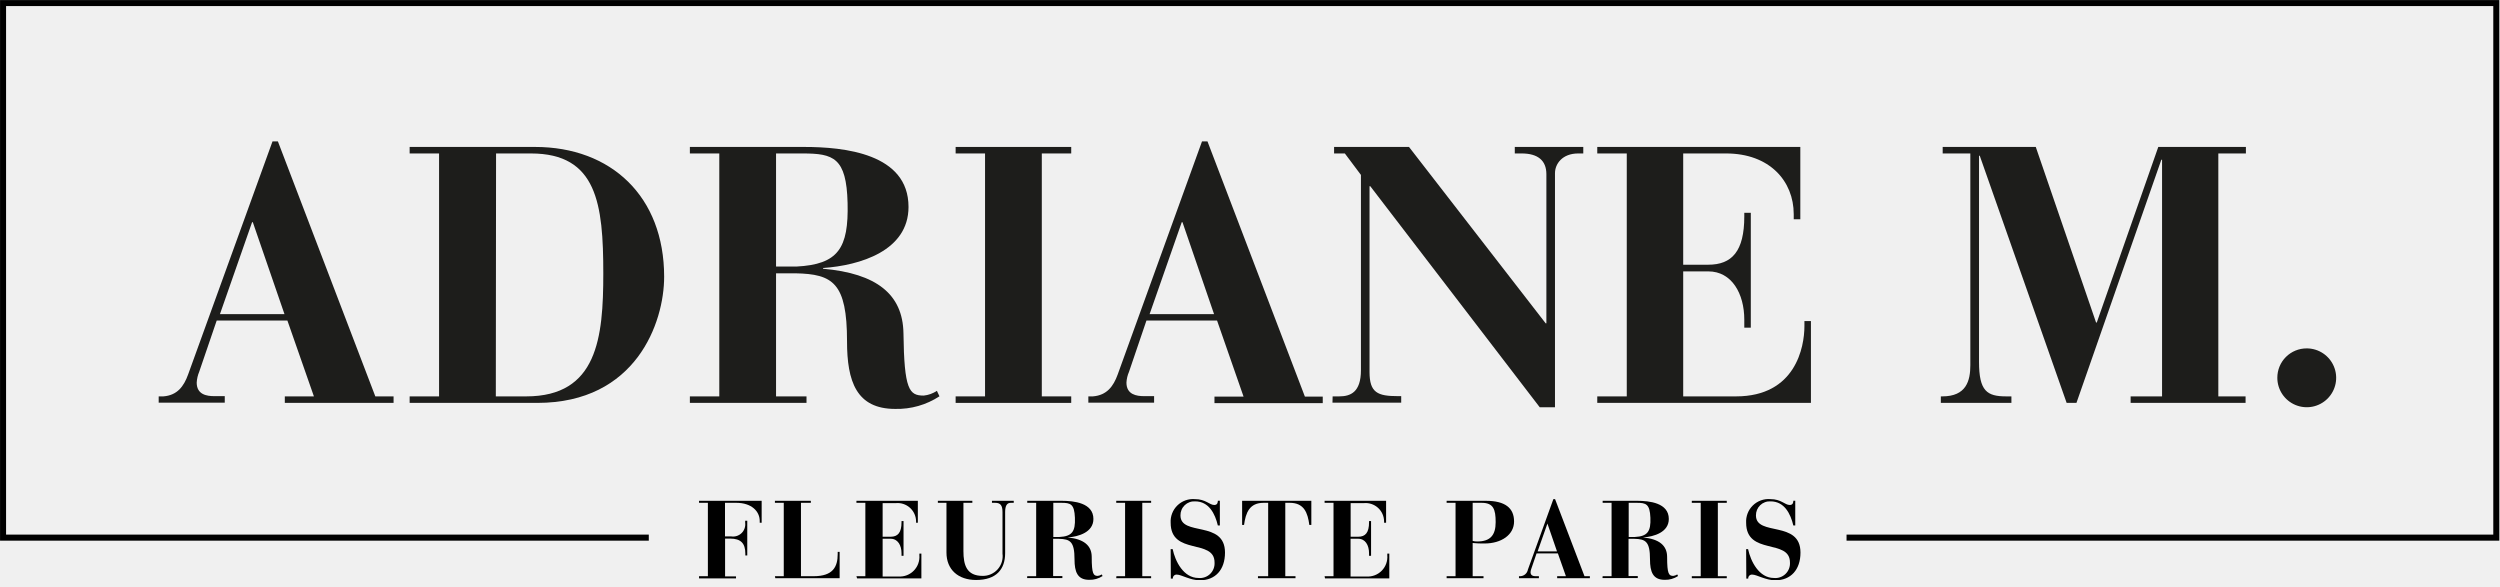
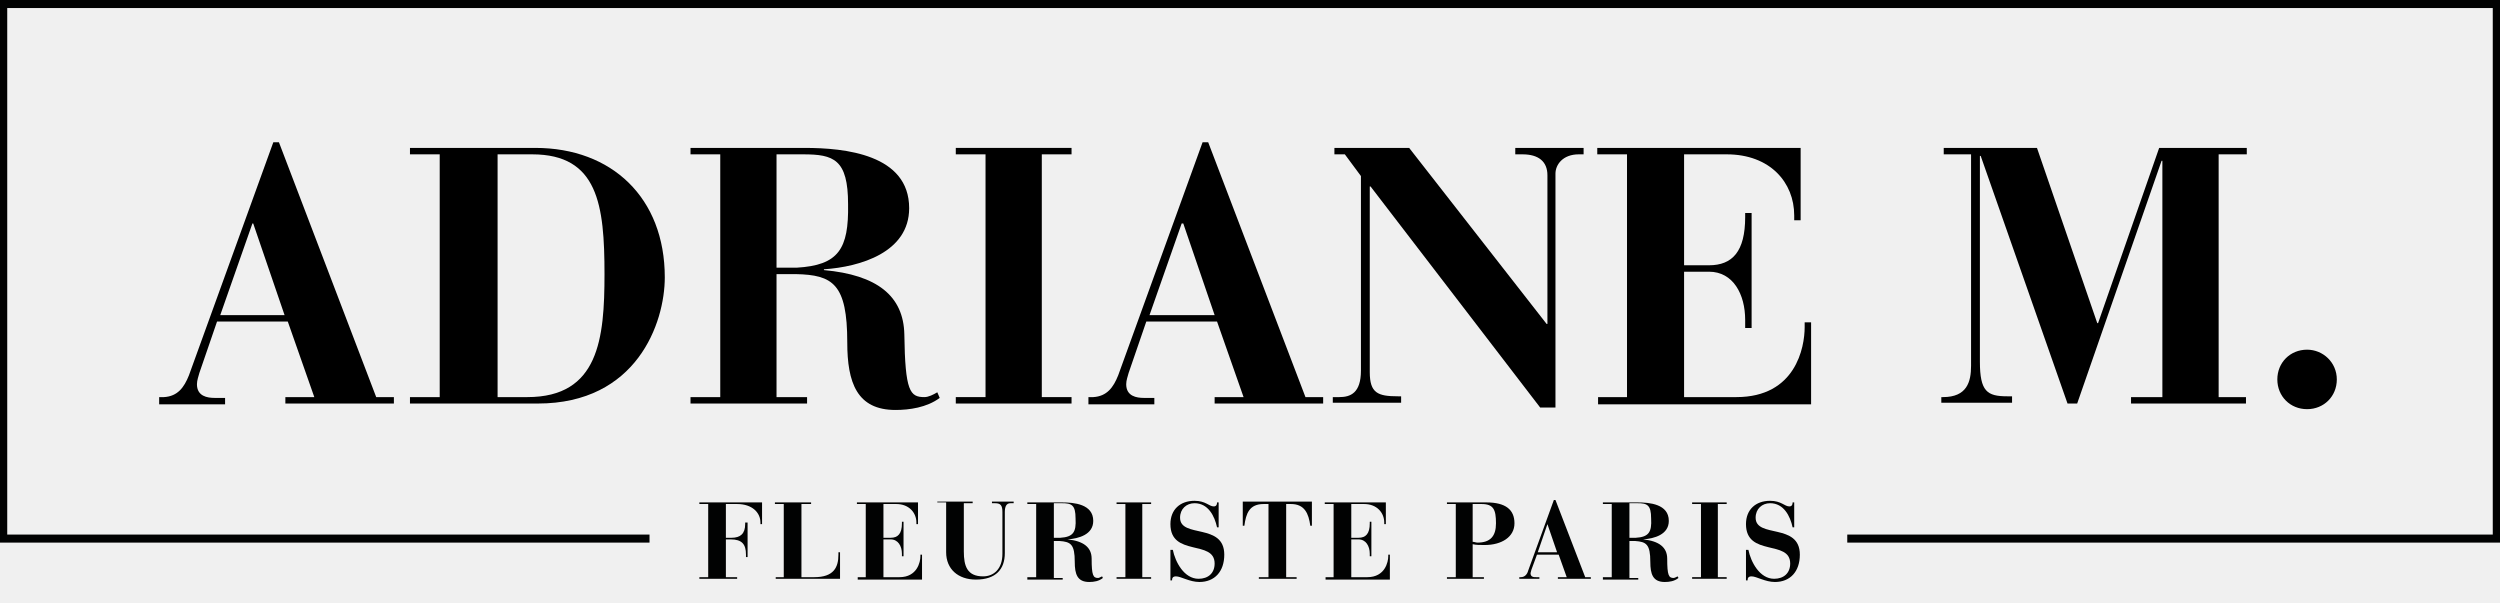
- <svg xmlns="http://www.w3.org/2000/svg" width="311" height="73" viewBox="0 0 311 73" fill="none">
-   <g clip-path="url(#clip0_96_129)">
-     <path d="M80.71 66.88H0.38V0.38H310.54V66.88H229.71" stroke="black" stroke-width="0.75" />
-     <path d="M86.96 71.68H88.06V62.55H86.96V62.3H94.75V65.03H94.51V64.81C94.51 63.62 93.51 62.55 91.58 62.55H90.19V66.73H90.96C91.193 66.766 91.432 66.748 91.656 66.675C91.881 66.603 92.086 66.48 92.255 66.315C92.424 66.15 92.552 65.948 92.629 65.725C92.707 65.502 92.731 65.264 92.7 65.03V64.78H92.96V69.1H92.72V68.87C92.72 67.6 92.17 67 90.83 67H90.2V71.7H91.56V71.95H86.96V71.68Z" fill="black" />
-     <path d="M96.4 71.68H97.5V62.55H96.4V62.3H100.87V62.55H99.64V71.68H101.21C103.63 71.68 104.21 70.51 104.21 68.92V68.65H104.45V71.93H96.45L96.4 71.68Z" fill="black" />
-     <path d="M106.54 71.68H107.65V62.55H106.54V62.3H114.18V65.03H113.96V64.87C113.959 64.548 113.891 64.231 113.759 63.937C113.627 63.643 113.436 63.381 113.196 63.166C112.957 62.951 112.675 62.789 112.369 62.69C112.063 62.59 111.74 62.556 111.42 62.59H109.8V66.77H110.8C111.68 66.77 112.15 66.27 112.15 64.97V64.82H112.4V69.14H112.15V68.83C112.15 67.83 111.68 67.02 110.8 67.02H109.8V71.72H111.8C112.148 71.738 112.497 71.682 112.821 71.555C113.146 71.427 113.44 71.232 113.683 70.982C113.927 70.732 114.114 70.433 114.232 70.105C114.351 69.777 114.398 69.428 114.37 69.08V68.87H114.62V71.95H106.62L106.54 71.68Z" fill="black" />
-     <path d="M116.67 62.3H120.96V62.55H119.85V68.55C119.85 70.3 120.25 71.64 122.24 71.64C122.592 71.646 122.942 71.576 123.264 71.434C123.587 71.293 123.875 71.084 124.11 70.821C124.344 70.558 124.519 70.248 124.623 69.911C124.726 69.574 124.756 69.219 124.71 68.87V63.7C124.71 62.91 124.49 62.55 123.8 62.55H123.4V62.3H126.11V62.55H125.75C125.26 62.55 125.04 62.91 125.04 63.7V68.81C125.04 70.81 123.95 72.15 121.43 72.15C119.2 72.15 117.74 70.86 117.74 68.74V62.55H116.67V62.3Z" fill="black" />
-     <path d="M127.79 71.68H128.9V62.55H127.79V62.3H132.08C133.58 62.3 136.02 62.55 136.02 64.56C136.02 66.21 134.19 66.76 132.81 66.86C134.81 67.04 135.81 67.86 135.81 69.28C135.81 71.43 136.03 71.64 136.57 71.64C136.745 71.619 136.913 71.557 137.06 71.46L137.16 71.66C136.665 71.985 136.082 72.149 135.49 72.13C134.03 72.13 133.67 71.13 133.67 69.59C133.67 67.38 133.14 67.06 131.73 67.03H131.01V71.66H132.16V71.91H127.77L127.79 71.68ZM131.03 66.8H131.79C133.37 66.72 133.79 66.12 133.72 64.41C133.65 62.7 133.19 62.55 132.03 62.55H131.03V66.8Z" fill="black" />
-     <path d="M138.88 71.68H139.96V62.55H138.86V62.3H143.2V62.55H142.1V71.68H143.2V71.93H138.86L138.88 71.68Z" fill="black" />
-     <path d="M145.63 68.31H145.88C146.2 69.85 147.24 71.9 149.09 71.9C149.353 71.927 149.619 71.896 149.869 71.809C150.119 71.723 150.347 71.583 150.538 71.399C150.728 71.215 150.876 70.992 150.972 70.745C151.067 70.499 151.107 70.234 151.09 69.97C151.09 66.97 145.63 69.14 145.63 65.03C145.607 64.633 145.67 64.235 145.814 63.864C145.957 63.493 146.179 63.157 146.463 62.879C146.747 62.601 147.087 62.386 147.461 62.25C147.835 62.114 148.233 62.059 148.63 62.09C150.01 62.09 150.45 62.82 151.06 62.82C151.47 62.82 151.5 62.47 151.5 62.29H151.75V65.37H151.5C151.16 63.92 150.39 62.37 148.67 62.37C148.433 62.356 148.196 62.391 147.974 62.474C147.751 62.556 147.548 62.683 147.378 62.847C147.207 63.012 147.072 63.209 146.981 63.428C146.89 63.648 146.845 63.883 146.85 64.12C146.85 66.76 152.39 64.68 152.39 68.74C152.39 70.88 151.19 72.19 149.26 72.19C148.07 72.19 146.95 71.48 146.4 71.48C146.333 71.474 146.265 71.483 146.202 71.505C146.138 71.528 146.081 71.565 146.033 71.613C145.985 71.66 145.948 71.718 145.925 71.782C145.903 71.845 145.894 71.913 145.9 71.98H145.65L145.63 68.31Z" fill="black" />
-     <path d="M156.49 71.68H157.76V62.55H157.2C155.42 62.55 154.97 63.79 154.76 65.3H154.52V62.3H163.13V65.3H162.88C162.68 63.79 162.23 62.55 160.45 62.55H159.89V71.68H161.16V71.93H156.49V71.68Z" fill="black" />
-     <path d="M164.78 71.68H165.89V62.55H164.78V62.3H172.43V65.03H172.18V64.87C172.179 64.548 172.11 64.231 171.979 63.937C171.847 63.643 171.656 63.381 171.416 63.166C171.177 62.951 170.895 62.789 170.589 62.69C170.283 62.59 169.96 62.556 169.64 62.59H168.02V66.77H168.96C169.85 66.77 170.31 66.27 170.31 64.97V64.82H170.56V69.14H170.31V68.83C170.31 67.83 169.85 67.02 168.96 67.02H168.01V71.72H170.01C170.359 71.74 170.708 71.684 171.033 71.558C171.359 71.431 171.653 71.236 171.897 70.986C172.141 70.736 172.328 70.436 172.445 70.107C172.563 69.778 172.609 69.428 172.58 69.08V68.87H172.83V71.95H164.83L164.78 71.68Z" fill="black" />
-     <path d="M179.96 71.68H181.07V62.55H179.96V62.3H184.84C187.23 62.3 188.35 63.19 188.35 64.87C188.35 66.55 186.74 67.61 184.68 67.61C184.186 67.619 183.692 67.599 183.2 67.55V71.68H184.55V71.93H179.96V71.68ZM183.2 67.29C183.386 67.34 183.578 67.363 183.77 67.36C185.4 67.36 186.06 66.57 186.06 64.96C186.06 63.35 185.78 62.55 184.31 62.55H183.2V67.29Z" fill="black" />
-     <path d="M188.96 71.68H189.14C189.365 71.668 189.579 71.58 189.747 71.431C189.916 71.283 190.03 71.081 190.07 70.86L193.24 62.09H193.45L197.11 71.68H197.78V71.93H193.71V71.68H194.8L193.8 68.84H191.15L190.49 70.77C190.437 70.901 190.406 71.039 190.4 71.18C190.4 71.63 190.78 71.68 191.05 71.68H191.44V71.93H188.96V71.68ZM193.69 68.59L192.5 65.13L191.28 68.59H193.69Z" fill="black" />
-     <path d="M199.37 71.68H200.48V62.55H199.37V62.3H203.67C205.17 62.3 207.6 62.55 207.6 64.56C207.6 66.21 205.77 66.76 204.39 66.86C206.39 67.04 207.39 67.86 207.39 69.28C207.39 71.43 207.61 71.64 208.16 71.64C208.335 71.619 208.503 71.557 208.65 71.46L208.75 71.66C208.255 71.985 207.672 72.149 207.08 72.13C205.62 72.13 205.26 71.13 205.26 69.59C205.26 67.38 204.73 67.06 203.32 67.03H202.59V71.66H203.74V71.91H199.35L199.37 71.68ZM202.61 66.8H203.38C204.95 66.72 205.38 66.12 205.31 64.41C205.24 62.7 204.77 62.55 203.61 62.55H202.61V66.8Z" fill="black" />
-     <path d="M210.46 71.68H211.57V62.55H210.46V62.3H214.81V62.55H213.7V71.68H214.81V71.93H210.46V71.68Z" fill="black" />
-     <path d="M217.22 68.31H217.46C217.79 69.85 218.83 71.9 220.67 71.9C220.933 71.927 221.199 71.896 221.449 71.809C221.699 71.723 221.927 71.583 222.118 71.399C222.308 71.215 222.456 70.992 222.552 70.745C222.647 70.499 222.687 70.234 222.67 69.97C222.67 66.97 217.22 69.14 217.22 65.03C217.198 64.633 217.26 64.235 217.404 63.864C217.547 63.493 217.769 63.157 218.053 62.879C218.337 62.601 218.677 62.386 219.051 62.25C219.425 62.114 219.823 62.059 220.22 62.09C221.6 62.09 222.03 62.82 222.65 62.82C223.06 62.82 223.09 62.47 223.09 62.29H223.33V65.37H223.09C222.75 63.92 221.98 62.37 220.26 62.37C220.023 62.356 219.786 62.391 219.564 62.474C219.342 62.556 219.139 62.683 218.968 62.847C218.797 63.012 218.662 63.209 218.571 63.428C218.48 63.648 218.436 63.883 218.44 64.12C218.44 66.76 223.98 64.68 223.98 68.74C223.98 70.88 222.77 72.19 220.85 72.19C219.66 72.19 218.53 71.48 217.99 71.48C217.922 71.472 217.853 71.48 217.789 71.502C217.724 71.524 217.665 71.561 217.616 71.609C217.567 71.656 217.53 71.715 217.506 71.779C217.483 71.843 217.474 71.912 217.48 71.98H217.24L217.22 68.31Z" fill="black" />
-     <path d="M19.74 49.31H20.33C22.05 49.17 22.86 48.08 23.4 46.59L33.9 17.59H34.57L46.69 49.31H48.96V50.12H35.43V49.31H39.05L35.75 39.87H26.96L24.78 46.25C24.6 46.679 24.495 47.136 24.47 47.6C24.47 49.09 25.73 49.28 26.64 49.28H27.96V50.09H19.74V49.31ZM35.39 39.08L31.45 27.64H31.36L27.36 39.08H35.39Z" fill="#1D1D1B" />
-     <path d="M50.96 49.31H54.62V19.09H50.96V18.28H66.56C76.02 18.28 82.62 24.43 82.62 34.43C82.62 40.12 79.14 50.12 66.84 50.12H50.96V49.31ZM61.68 49.31H65.46C74.33 49.31 75.05 41.98 75.05 34.02C75.05 25.38 74.28 19.09 66.05 19.09H61.71L61.68 49.31Z" fill="#1D1D1B" />
-     <path d="M85.82 49.31H89.48V19.09H85.82V18.28H100.02C105.02 18.28 113.02 19.09 113.02 25.74C113.02 31.22 106.96 33.02 102.39 33.34V33.43C109.04 34.02 112.3 36.6 112.39 41.43C112.48 48.53 113.11 49.21 114.92 49.21C115.503 49.148 116.062 48.945 116.55 48.62L116.87 49.3C115.238 50.369 113.32 50.916 111.37 50.87C106.53 50.87 105.37 47.44 105.37 42.46C105.37 35.18 103.61 34.09 98.95 34H96.54V49.31H100.33V50.12H85.82V49.31ZM96.54 33.16H99.07C104.27 32.89 105.58 30.9 105.44 25.25C105.3 19.6 103.68 19.09 99.84 19.09H96.54V33.16Z" fill="#1D1D1B" />
-     <path d="M118.88 49.31H122.54V19.09H118.88V18.28H133.26V19.09H129.6V49.31H133.26V50.12H118.88V49.31Z" fill="#1D1D1B" />
-     <path d="M135.39 49.31H135.96C137.68 49.17 138.5 48.08 139.04 46.59L149.53 17.59H150.21L162.33 49.34H164.55V50.15H151.08V49.34H154.7L151.4 39.87H142.62L140.45 46.25C140.262 46.677 140.154 47.134 140.13 47.6C140.13 49.09 141.4 49.28 142.3 49.28H143.57V50.09H135.39V49.31ZM151.03 39.08L147.1 27.64H147.01L143.01 39.08H151.03Z" fill="#1D1D1B" />
-     <path d="M165.78 49.31H166.59C167.99 49.31 169.3 48.81 169.3 46.05V21.76L167.3 19.09H165.96V18.28H175.28L192.28 40.22H192.37V21.67C192.37 19.95 191.29 19.09 189.3 19.09H188.44V18.28H196.96V19.09H196.33C194.33 19.09 193.44 20.41 193.44 21.54V50.66H191.54L170.46 23.16H170.37V46.28C170.37 48.85 171.37 49.28 173.9 49.28H174.31V50.09H165.76L165.78 49.31Z" fill="#1D1D1B" />
-     <path d="M198.7 49.31H202.37V19.09H198.7V18.28H223.96V27.28H223.14V26.65C223.14 22.53 220.14 19.09 214.73 19.09H209.39V32.93H212.51C215.45 32.93 216.99 31.26 216.99 26.93V26.47H217.8V40.76H216.99V39.76C216.99 36.55 215.45 33.76 212.51 33.76H209.39V49.31H215.96C223.38 49.31 224.47 43.16 224.47 40.58V39.94H225.28V50.12H198.7V49.31Z" fill="#1D1D1B" />
-     <path d="M241.44 49.31H241.62C244.62 49.31 245.11 47.36 245.11 45.42V19.09H241.67V18.28H253.25L260.75 40.12H260.84L268.49 18.28H279.39V19.09H275.96V49.31H279.35V50.12H265.05V49.31H268.96V19.87H268.87L258.31 50.12H257.09L246.28 19.37H246.19V45.01C246.19 48.67 247.19 49.31 249.58 49.31H250.22V50.12H241.44V49.31Z" fill="#1D1D1B" />
-     <path d="M286.96 43.34C287.684 43.34 288.391 43.555 288.993 43.957C289.595 44.359 290.064 44.931 290.341 45.599C290.618 46.268 290.691 47.004 290.55 47.714C290.408 48.424 290.06 49.076 289.548 49.588C289.036 50.1 288.384 50.448 287.674 50.59C286.964 50.731 286.228 50.658 285.559 50.381C284.891 50.104 284.319 49.635 283.917 49.033C283.515 48.431 283.3 47.724 283.3 47C283.297 46.519 283.39 46.041 283.573 45.596C283.756 45.151 284.026 44.746 284.366 44.406C284.706 44.066 285.111 43.796 285.556 43.613C286.001 43.43 286.479 43.337 286.96 43.34V43.34Z" fill="#1D1D1B" />
+ <svg xmlns="http://www.w3.org/2000/svg" version="1.1" id="Calque_1" x="0px" y="0px" viewBox="0 0 311 75" style="enable-background:new 0 0 311 75;" xml:space="preserve">
+   <style type="text/css">
+ 	.st0{fill:none;stroke:#010202;}
+ 	.st1{fill:#010202;}
+ </style>
+   <polyline class="st0" points="80.8,67 0.4,67 0.4,0.5 310.6,0.5 310.6,67 229.8,67 " />
+   <g>
+     <path class="st1" d="M87,71.8h1.1v-9.1H87v-0.2h7.8v2.7h-0.2v-0.2c0-1.2-1-2.3-2.9-2.3h-1.4v4.2H91c1.1,0,1.7-0.5,1.7-1.7v-0.2H93   v4.3h-0.2V69c0-1.3-0.5-1.9-1.9-1.9h-0.6v4.7h1.4v0.2H87V71.8z" />
+     <path class="st1" d="M96.4,71.8h1.1v-9.1h-1.1v-0.2h4.5v0.2h-1.2v9.1h1.6c2.4,0,3-1.2,3-2.8v-0.3h0.2v3.3h-8V71.8z" />
+     <path class="st1" d="M106.6,71.8h1.1v-9.1h-1.1v-0.2h7.6v2.7H114V65c0-1.2-0.9-2.3-2.5-2.3h-1.6v4.2h0.9c0.9,0,1.4-0.5,1.4-1.8   v-0.2h0.2v4.3h-0.2v-0.3c0-1-0.5-1.8-1.4-1.8h-0.9v4.7h2c2.2,0,2.6-1.9,2.6-2.6V69h0.2v3.1h-8V71.8z" />
+     <path class="st1" d="M116.7,62.4h4.3v0.2h-1.1v6c0,1.8,0.4,3.1,2.4,3.1c1.3,0,2.4-0.9,2.4-2.8v-5.2c0-0.8-0.2-1.1-0.9-1.1h-0.4   v-0.2h2.7v0.2h-0.4c-0.5,0-0.7,0.4-0.7,1.1v5.1c0,2-1.1,3.3-3.6,3.3c-2.2,0-3.7-1.3-3.7-3.4v-6.2h-1.1V62.4z" />
+     <path class="st1" d="M127.8,71.8h1.1v-9.1h-1.1v-0.2h4.3c1.5,0,3.9,0.2,3.9,2.3c0,1.7-1.8,2.2-3.2,2.3v0c2,0.2,3,1,3,2.4   c0,2.1,0.2,2.4,0.8,2.4c0.1,0,0.3-0.1,0.5-0.2l0.1,0.2c-0.5,0.4-1.1,0.5-1.7,0.5c-1.5,0-1.8-1-1.8-2.5c0-2.2-0.5-2.5-1.9-2.6h-0.7   v4.6h1.1v0.2h-4.4V71.8z M131.1,66.9h0.8c1.6-0.1,2-0.7,1.9-2.4c0-1.7-0.5-1.9-1.7-1.9h-1V66.9z" />
+     <path class="st1" d="M138.9,71.8h1.1v-9.1h-1.1v-0.2h4.3v0.2h-1.1v9.1h1.1v0.2h-4.3V71.8z" />
+     <path class="st1" d="M145.7,68.4h0.2c0.3,1.5,1.4,3.6,3.2,3.6c1.2,0,2-0.7,2-1.9c0-3-5.5-0.8-5.5-4.9c0-1.8,1.2-2.9,3-2.9   c1.4,0,1.8,0.7,2.4,0.7c0.4,0,0.4-0.4,0.4-0.5h0.2v3.1h-0.2c-0.3-1.4-1.1-3-2.8-3c-1,0-1.8,0.7-1.8,1.8c0,2.6,5.5,0.6,5.5,4.6   c0,2.1-1.2,3.4-3.1,3.4c-1.2,0-2.3-0.7-2.9-0.7c-0.4,0-0.5,0.2-0.5,0.5h-0.2V68.4z" />
+     <path class="st1" d="M156.5,71.8h1.3v-9.1h-0.6c-1.8,0-2.2,1.2-2.4,2.7h-0.2v-3h8.6v3h-0.2c-0.2-1.5-0.7-2.7-2.4-2.7h-0.6v9.1h1.3   v0.2h-4.7V71.8z" />
+     <path class="st1" d="M164.8,71.8h1.1v-9.1h-1.1v-0.2h7.6v2.7h-0.2V65c0-1.2-0.9-2.3-2.5-2.3h-1.6v4.2h0.9c0.9,0,1.4-0.5,1.4-1.8   v-0.2h0.2v4.3h-0.2v-0.3c0-1-0.5-1.8-1.4-1.8h-0.9v4.7h2c2.2,0,2.6-1.9,2.6-2.6V69h0.2v3.1h-8V71.8z" />
+     <path class="st1" d="M180,71.8h1.1v-9.1H180v-0.2h4.9c2.4,0,3.5,0.9,3.5,2.6c0,1.7-1.6,2.7-3.7,2.7c-0.6,0-1.1,0-1.5-0.1v4.1h1.4   v0.2H180V71.8z M183.2,67.4c0.2,0,0.4,0.1,0.6,0.1c1.6,0,2.3-0.8,2.3-2.4c0-1.7-0.3-2.4-1.8-2.4h-1.1V67.4z" />
+     <path class="st1" d="M189,71.8h0.2c0.5,0,0.8-0.4,0.9-0.8l3.2-8.8h0.2l3.7,9.6h0.7v0.2h-4.1v-0.2h1.1l-1-2.8h-2.7l-0.7,1.9   c0,0.1-0.1,0.3-0.1,0.4c0,0.5,0.4,0.5,0.7,0.5h0.4v0.2H189V71.8z M193.7,68.7l-1.2-3.5h0l-1.2,3.5H193.7z" />
+     <path class="st1" d="M199.4,71.8h1.1v-9.1h-1.1v-0.2h4.3c1.5,0,3.9,0.2,3.9,2.3c0,1.7-1.8,2.2-3.2,2.3v0c2,0.2,3,1,3,2.4   c0,2.1,0.2,2.4,0.8,2.4c0.1,0,0.3-0.1,0.5-0.2l0.1,0.2c-0.5,0.4-1.1,0.5-1.7,0.5c-1.5,0-1.8-1-1.8-2.5c0-2.2-0.5-2.5-1.9-2.6h-0.7   v4.6h1.1v0.2h-4.4V71.8z M202.7,66.9h0.8c1.6-0.1,2-0.7,1.9-2.4c0-1.7-0.5-1.9-1.7-1.9h-1V66.9z" />
+     <path class="st1" d="M210.5,71.8h1.1v-9.1h-1.1v-0.2h4.3v0.2h-1.1v9.1h1.1v0.2h-4.3V71.8z" />
+     <path class="st1" d="M217.3,68.4h0.2c0.3,1.5,1.4,3.6,3.2,3.6c1.2,0,2-0.7,2-1.9c0-3-5.5-0.8-5.5-4.9c0-1.8,1.2-2.9,3-2.9   c1.4,0,1.8,0.7,2.4,0.7c0.4,0,0.4-0.4,0.4-0.5h0.2v3.1h-0.2c-0.3-1.4-1.1-3-2.8-3c-1,0-1.8,0.7-1.8,1.8c0,2.6,5.5,0.6,5.5,4.6   c0,2.1-1.2,3.4-3.1,3.4c-1.2,0-2.3-0.7-2.9-0.7c-0.4,0-0.5,0.2-0.5,0.5h-0.2V68.4z" />
  </g>
-   <defs>
-     <clipPath id="clip0_96_129">
-       <rect width="310.92" height="72.15" fill="white" />
-     </clipPath>
-   </defs>
+   <g>
+     <path d="M19.8,49.4h0.6c1.7-0.1,2.5-1.2,3.1-2.7l10.5-29h0.7l12.1,31.7H49v0.8H35.5v-0.8h3.6L35.8,40H27l-2.2,6.4   c-0.1,0.4-0.3,0.9-0.3,1.4c0,1.5,1.3,1.7,2.2,1.7H28v0.8h-8.2V49.4z M35.4,39.2l-3.9-11.4h-0.1l-4,11.4H35.4z" />
+     <path d="M51,49.4h3.7V19.2H51v-0.8h15.6c9.5,0,16.1,6.2,16.1,16.1c0,5.7-3.5,15.7-15.8,15.7H51V49.4z M61.8,49.4h3.8   c8.9,0,9.6-7.3,9.6-15.3c0-8.6-0.8-14.9-9-14.9h-4.3V49.4z" />
+     <path d="M85.9,49.4h3.7V19.2h-3.7v-0.8h14.2c5,0,13,0.8,13,7.5c0,5.5-6.1,7.3-10.6,7.6v0.1c6.6,0.6,9.9,3.2,10,8   c0.1,7.1,0.7,7.8,2.5,7.8c0.5,0,1.1-0.3,1.6-0.6l0.3,0.7c-1.6,1.2-3.8,1.5-5.5,1.5c-4.8,0-6-3.4-6-8.4c0-7.3-1.8-8.4-6.4-8.5h-2.4   v15.3h3.8v0.8H85.9V49.4z M96.6,33.3h2.5c5.2-0.3,6.5-2.3,6.4-7.9c0-5.6-1.8-6.2-5.6-6.2h-3.3V33.3z" />
+     <path d="M118.9,49.4h3.7V19.2h-3.7v-0.8h14.4v0.8h-3.7v30.2h3.7v0.8h-14.4V49.4z" />
+     <path d="M135.4,49.4h0.6c1.7-0.1,2.5-1.2,3.1-2.7l10.5-29h0.7l12.1,31.7h2.2v0.8h-13.5v-0.8h3.6l-3.3-9.4h-8.8l-2.2,6.4   c-0.1,0.4-0.3,0.9-0.3,1.4c0,1.5,1.3,1.7,2.2,1.7h1.3v0.8h-8.2V49.4z M151.1,39.2l-3.9-11.4H147l-4,11.4H151.1z" />
+     <path d="M165.8,49.4h0.3h0.5c1.4,0,2.7-0.5,2.7-3.3V21.9l-2-2.7H166v-0.8h9.3l17.1,21.9h0.1V21.8c0-1.7-1.1-2.6-3.1-2.6h-0.9v-0.8   h8.5v0.8h-0.6c-2,0-2.9,1.3-2.9,2.4v29.1h-1.9l-21.1-27.5h-0.1v23.1c0,2.6,1,3,3.5,3h0.4v0.8h-8.5V49.4z" />
+     <path d="M198.7,49.4h3.7V19.2h-3.7v-0.8H224v9h-0.8v-0.6c0-4.1-3-7.6-8.4-7.6h-5.3v13.8h3.1c2.9,0,4.5-1.7,4.5-6v-0.5h0.8v14.3   h-0.8v-1c0-3.2-1.5-6-4.5-6h-3.1v15.6h6.5c7.4,0,8.5-6.2,8.5-8.7v-0.6h0.8v10.2h-26.5V49.4z" />
+     <path d="M241.5,49.4h0.2c3,0,3.5-1.9,3.5-3.9V19.2h-3.4v-0.8h11.6l7.5,21.8h0.1l7.6-21.8h10.9v0.8H276v30.2h3.4v0.8h-14.3v-0.8h3.9   V20h-0.1l-10.5,30.2h-1.2l-10.8-30.8h-0.1v25.6c0,3.7,0.9,4.3,3.4,4.3h0.6v0.8h-8.8V49.4z" />
+     <path d="M287,43.5c2,0,3.7,1.6,3.7,3.7s-1.6,3.7-3.7,3.7s-3.7-1.6-3.7-3.7S284.9,43.5,287,43.5z" />
+   </g>
</svg>
